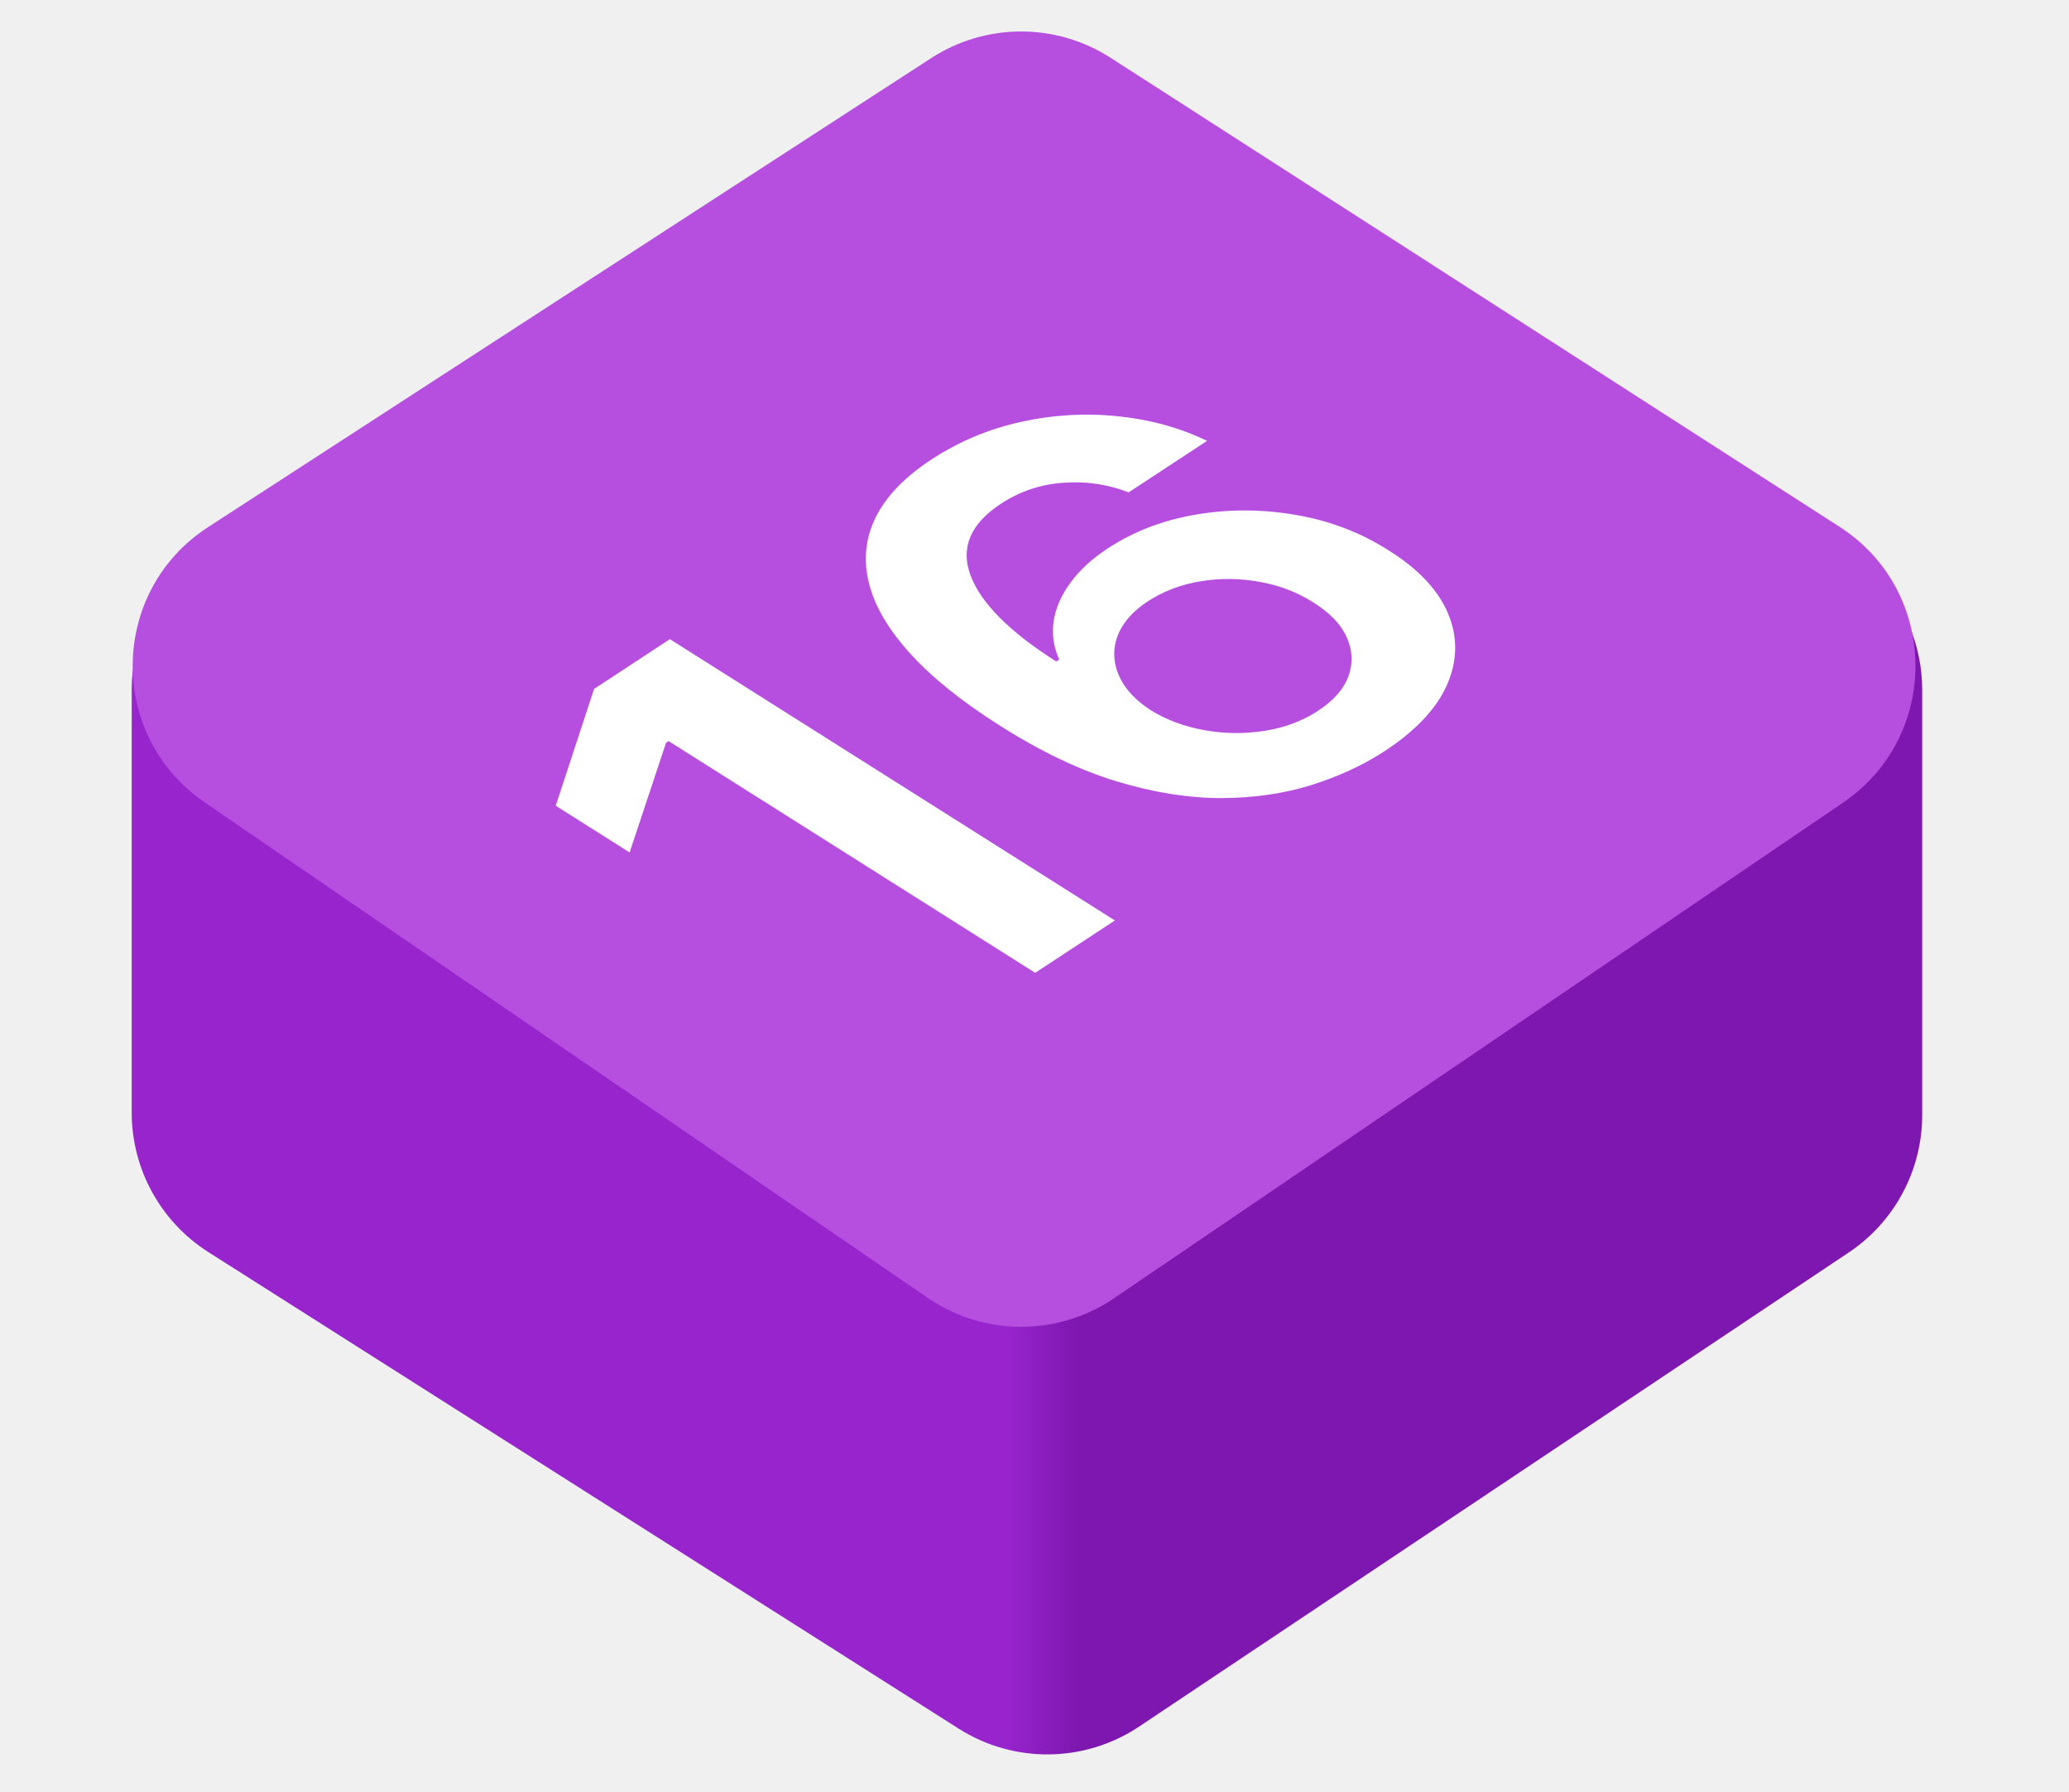
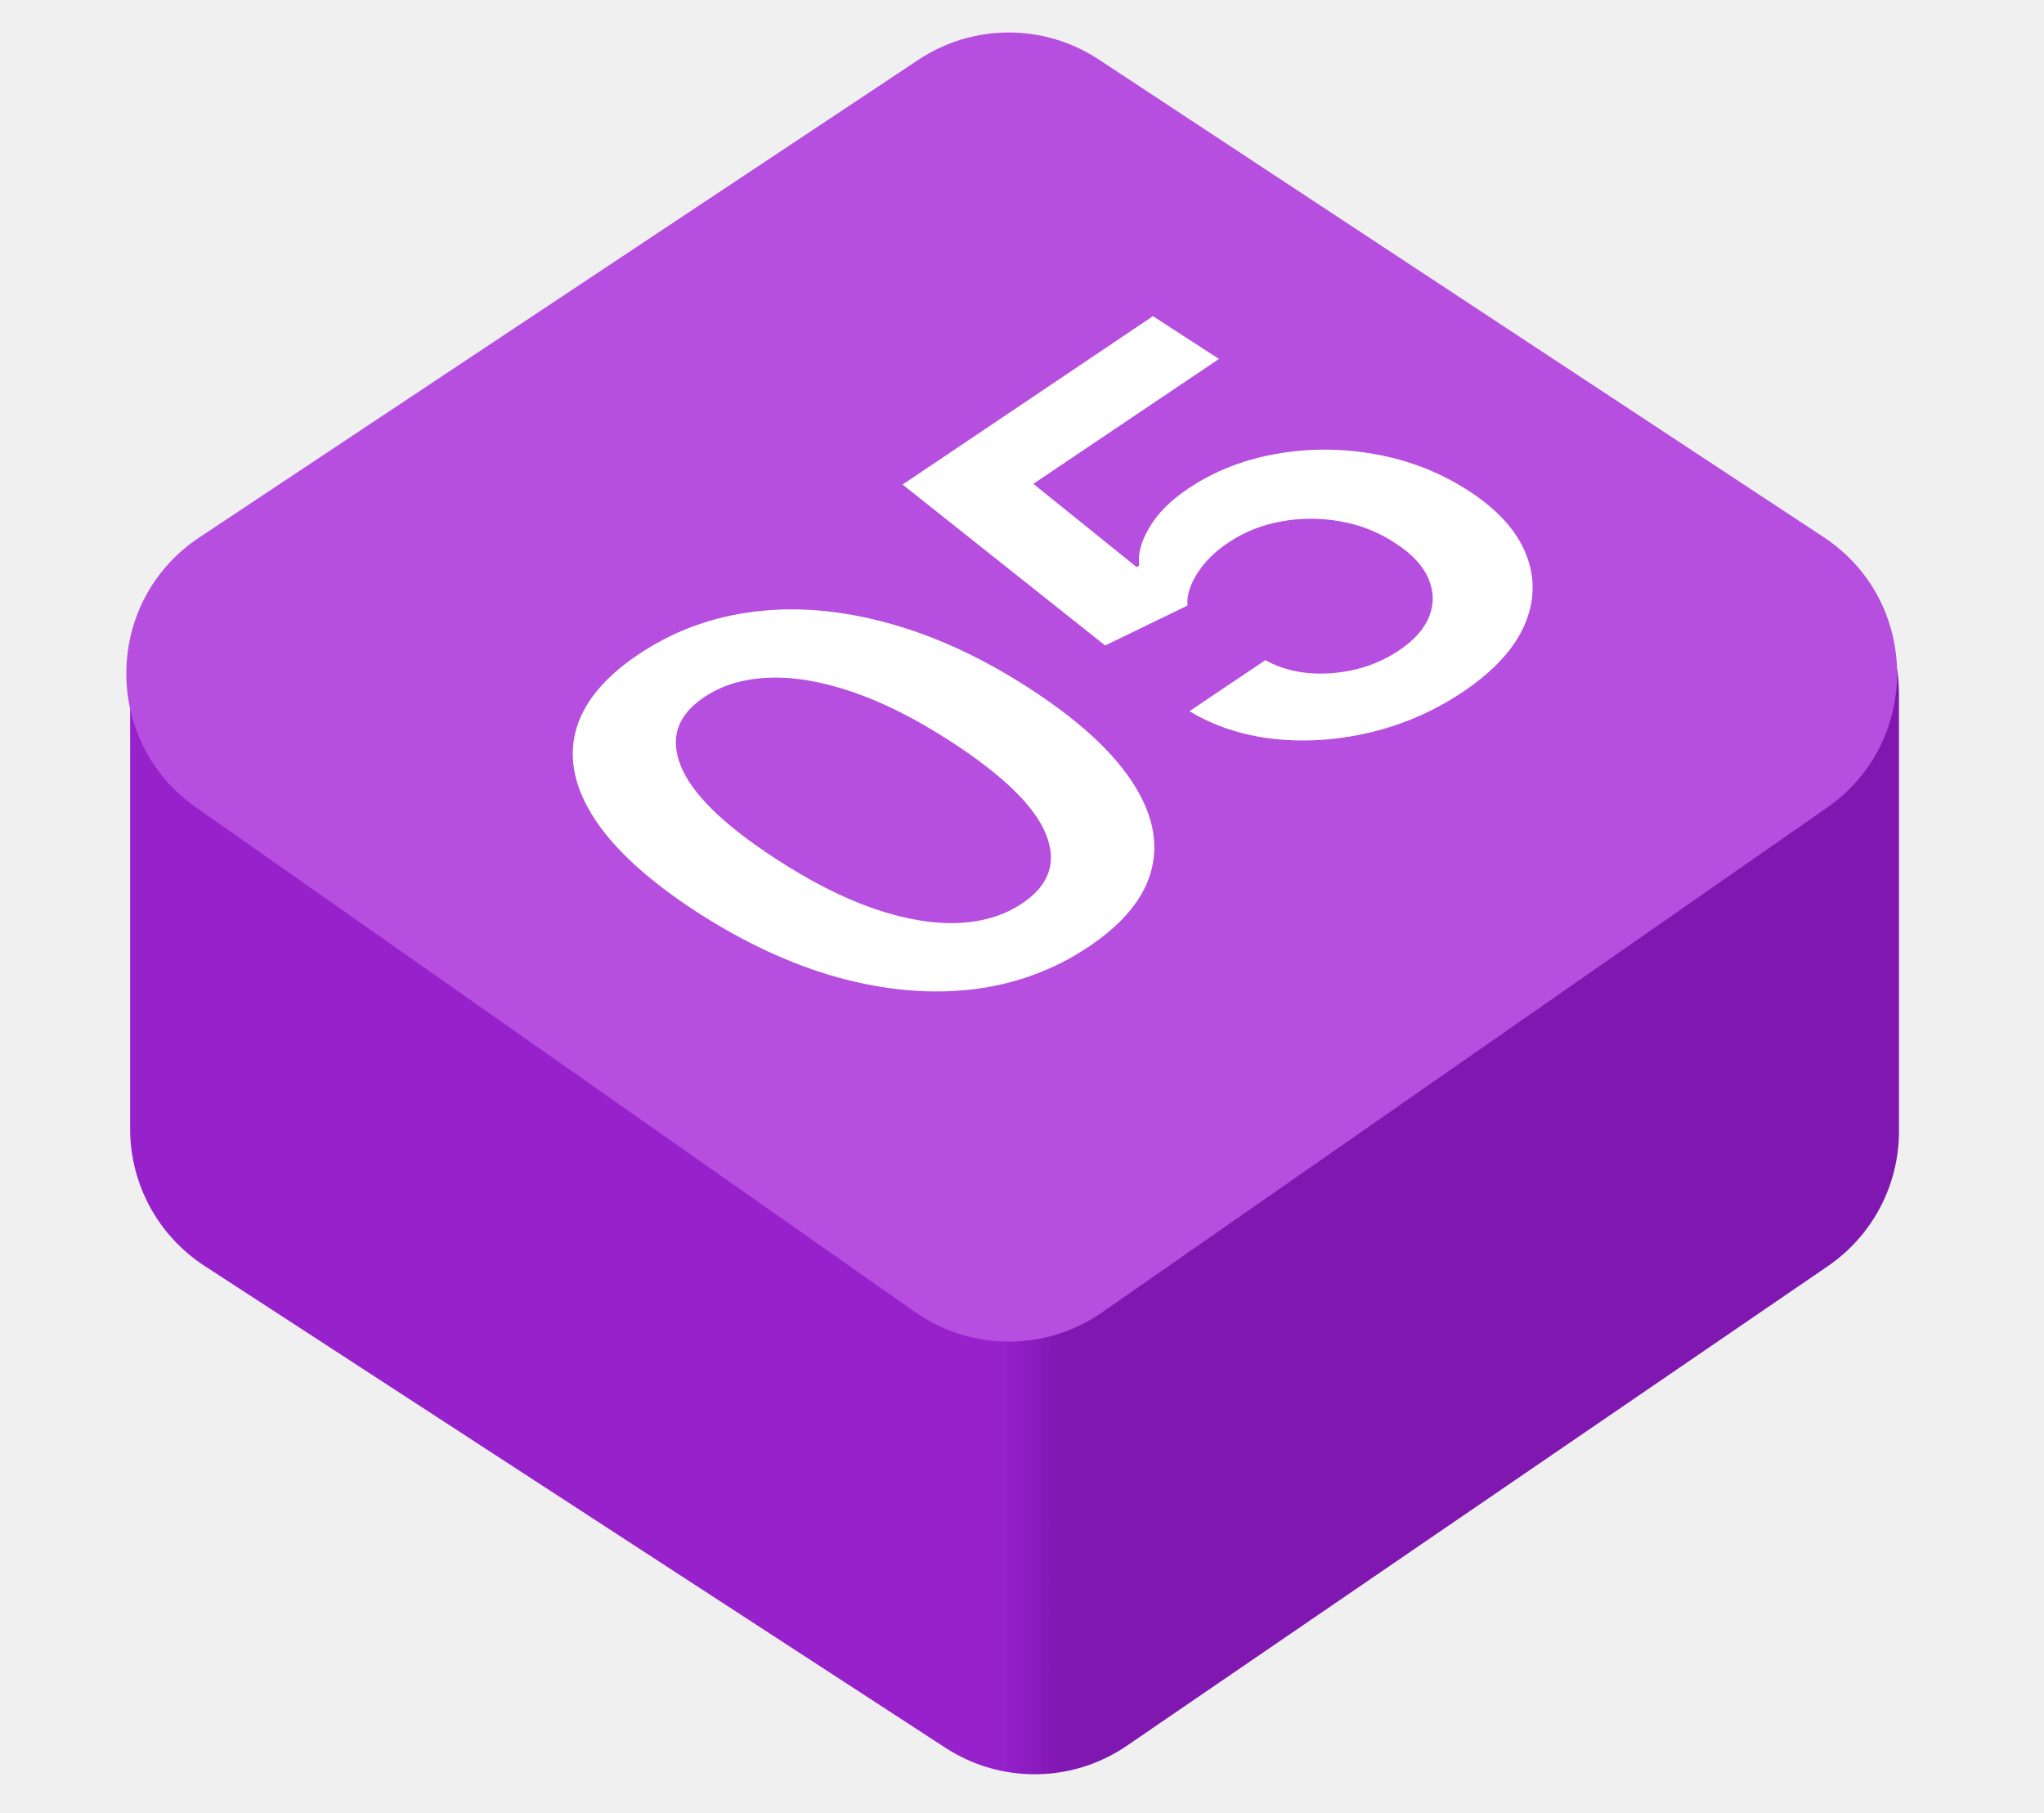
- <svg xmlns="http://www.w3.org/2000/svg" width="97" height="84" viewBox="0 0 97 84" fill="none">
-   <path d="M82.367 24.595H13.926C9.645 24.595 6.175 28.065 6.175 32.346V52.152C6.175 54.805 7.531 57.273 9.771 58.695L44.945 81.032C47.536 82.678 50.854 82.639 53.406 80.934L86.672 58.713C88.825 57.275 90.118 54.857 90.118 52.268V32.346C90.118 28.065 86.647 24.595 82.367 24.595Z" fill="url(#paint0_linear_90_3438)" />
-   <path d="M9.754 24.71L43.657 2.724C46.213 1.066 49.505 1.06 52.068 2.709L86.244 24.695C90.916 27.701 91.002 34.501 86.408 37.624L52.232 60.855C49.593 62.649 46.125 62.642 43.493 60.839L9.59 37.608C5.028 34.481 5.114 27.72 9.754 24.71Z" fill="#B64EDF" />
-   <path d="M31.406 29.961L52.269 43.148L48.532 45.602L31.347 34.74L31.226 34.819L29.518 39.959L26.055 37.77L27.851 32.297L31.406 29.961ZM64.874 35.236C63.88 35.88 62.743 36.403 61.463 36.806C60.177 37.205 58.771 37.407 57.244 37.411C55.711 37.411 54.078 37.15 52.344 36.625C50.604 36.096 48.78 35.224 46.871 34.01C45.085 32.881 43.681 31.75 42.658 30.619C41.635 29.488 40.993 28.386 40.734 27.313C40.468 26.236 40.577 25.21 41.062 24.235C41.553 23.256 42.416 22.361 43.652 21.549C44.948 20.698 46.354 20.107 47.871 19.776C49.394 19.44 50.913 19.353 52.427 19.514C53.935 19.67 55.323 20.054 56.591 20.666L52.914 23.081C51.925 22.698 50.901 22.548 49.841 22.631C48.781 22.706 47.808 23.034 46.922 23.616C45.492 24.556 45.019 25.676 45.503 26.978C45.994 28.275 47.333 29.619 49.519 31.009L49.66 30.917C49.392 30.323 49.306 29.719 49.401 29.104C49.497 28.49 49.759 27.893 50.186 27.315C50.613 26.728 51.196 26.192 51.935 25.707C53.143 24.913 54.52 24.385 56.064 24.123C57.615 23.858 59.185 23.863 60.775 24.141C62.358 24.414 63.804 24.97 65.115 25.807C66.494 26.669 67.418 27.651 67.886 28.753C68.349 29.85 68.335 30.962 67.845 32.089C67.355 33.216 66.365 34.265 64.874 35.236ZM61.797 33.317C62.529 32.836 63.004 32.293 63.222 31.686C63.439 31.079 63.41 30.472 63.135 29.865C62.859 29.258 62.338 28.717 61.571 28.24C60.83 27.764 59.993 27.442 59.06 27.276C58.133 27.106 57.208 27.097 56.284 27.249C55.36 27.4 54.532 27.717 53.8 28.197C53.256 28.555 52.855 28.954 52.595 29.396C52.336 29.838 52.218 30.292 52.242 30.757C52.26 31.218 52.412 31.669 52.7 32.111C52.987 32.544 53.403 32.936 53.946 33.288C54.679 33.743 55.516 34.056 56.457 34.226C57.397 34.396 58.339 34.407 59.283 34.26C60.227 34.112 61.066 33.798 61.797 33.317Z" fill="white" />
+ <svg xmlns="http://www.w3.org/2000/svg" width="97" height="86" viewBox="0 0 97 86" fill="none">
+   <path d="M82.367 25.185H13.926C9.645 25.185 6.175 28.655 6.175 32.936V53.559C6.175 56.182 7.501 58.627 9.7 60.057L44.873 82.929C47.498 84.636 50.891 84.596 53.475 82.829L86.743 60.073C88.855 58.629 90.118 56.235 90.118 53.676V32.936C90.118 28.655 86.647 25.185 82.367 25.185Z" fill="url(#paint0_linear_91_4993)" />
+   <path d="M9.458 25.5L43.586 2.836C46.176 1.116 49.542 1.11 52.138 2.82L86.543 25.485C91.121 28.501 91.206 35.187 86.707 38.319L52.303 62.266C49.633 64.124 46.086 64.118 43.423 62.249L9.294 38.302C4.826 35.167 4.911 28.519 9.458 25.5Z" fill="#B64EDF" />
+   <path d="M51.685 44.906C50.038 46.013 48.203 46.691 46.18 46.939C44.157 47.178 42.03 46.993 39.798 46.385C37.566 45.767 35.32 44.727 33.061 43.265C30.808 41.798 29.203 40.341 28.244 38.894C27.286 37.437 26.975 36.044 27.312 34.714C27.655 33.379 28.647 32.16 30.287 31.056C31.927 29.953 33.755 29.276 35.772 29.023C37.788 28.771 39.905 28.949 42.124 29.558C44.349 30.162 46.587 31.193 48.84 32.651C51.106 34.118 52.726 35.584 53.697 37.049C54.669 38.505 54.987 39.903 54.65 41.242C54.32 42.577 53.331 43.798 51.685 44.906ZM48.518 42.856C49.798 41.995 50.171 40.903 49.636 39.58C49.101 38.249 47.589 36.778 45.1 35.167C43.455 34.102 41.902 33.321 40.442 32.825C38.983 32.329 37.66 32.106 36.473 32.157C35.28 32.203 34.26 32.51 33.413 33.08C32.14 33.936 31.774 35.028 32.316 36.355C32.85 37.678 34.349 39.141 36.811 40.743C38.457 41.817 40.009 42.606 41.469 43.111C42.935 43.611 44.265 43.839 45.459 43.792C46.645 43.742 47.665 43.43 48.518 42.856ZM69.436 32.819C68.103 33.715 66.656 34.354 65.097 34.735C63.532 35.112 61.993 35.221 60.483 35.062C58.98 34.898 57.634 34.459 56.448 33.743L60.048 31.322C60.964 31.827 62.022 32.032 63.222 31.938C64.415 31.838 65.474 31.477 66.401 30.854C67.127 30.365 67.606 29.821 67.835 29.222C68.064 28.622 68.042 28.018 67.769 27.41C67.495 26.802 66.97 26.251 66.195 25.758C65.419 25.247 64.561 24.907 63.621 24.739C62.68 24.57 61.748 24.57 60.824 24.737C59.894 24.9 59.051 25.235 58.298 25.742C57.678 26.15 57.19 26.63 56.832 27.182C56.475 27.734 56.315 28.251 56.353 28.733L52.447 30.626L42.833 22.991L54.713 15.001L57.849 17.03L49.039 22.956L53.943 26.909L54.063 26.828C53.991 26.28 54.153 25.677 54.55 25.018C54.94 24.355 55.548 23.746 56.374 23.19C57.614 22.356 59.018 21.804 60.585 21.533C62.145 21.258 63.721 21.266 65.313 21.558C66.905 21.849 68.365 22.424 69.694 23.285C71.063 24.171 71.97 25.172 72.416 26.287C72.862 27.394 72.838 28.518 72.345 29.66C71.852 30.793 70.883 31.845 69.436 32.819Z" fill="white" />
  <defs>
-     <linearGradient id="paint0_linear_90_3438" x1="5.789" y1="53.581" x2="90.504" y2="53.581" gradientUnits="userSpaceOnUse">
-       <stop offset="0.49" stop-color="#9724CD" />
-       <stop offset="0.528" stop-color="#7E17B0" />
+     <linearGradient id="paint0_linear_91_4993" x1="5.789" y1="54.867" x2="90.504" y2="54.867" gradientUnits="userSpaceOnUse">
+       <stop offset="0.49" stop-color="#9722CC" />
+       <stop offset="0.528" stop-color="#7F17B0" />
    </linearGradient>
  </defs>
</svg>
